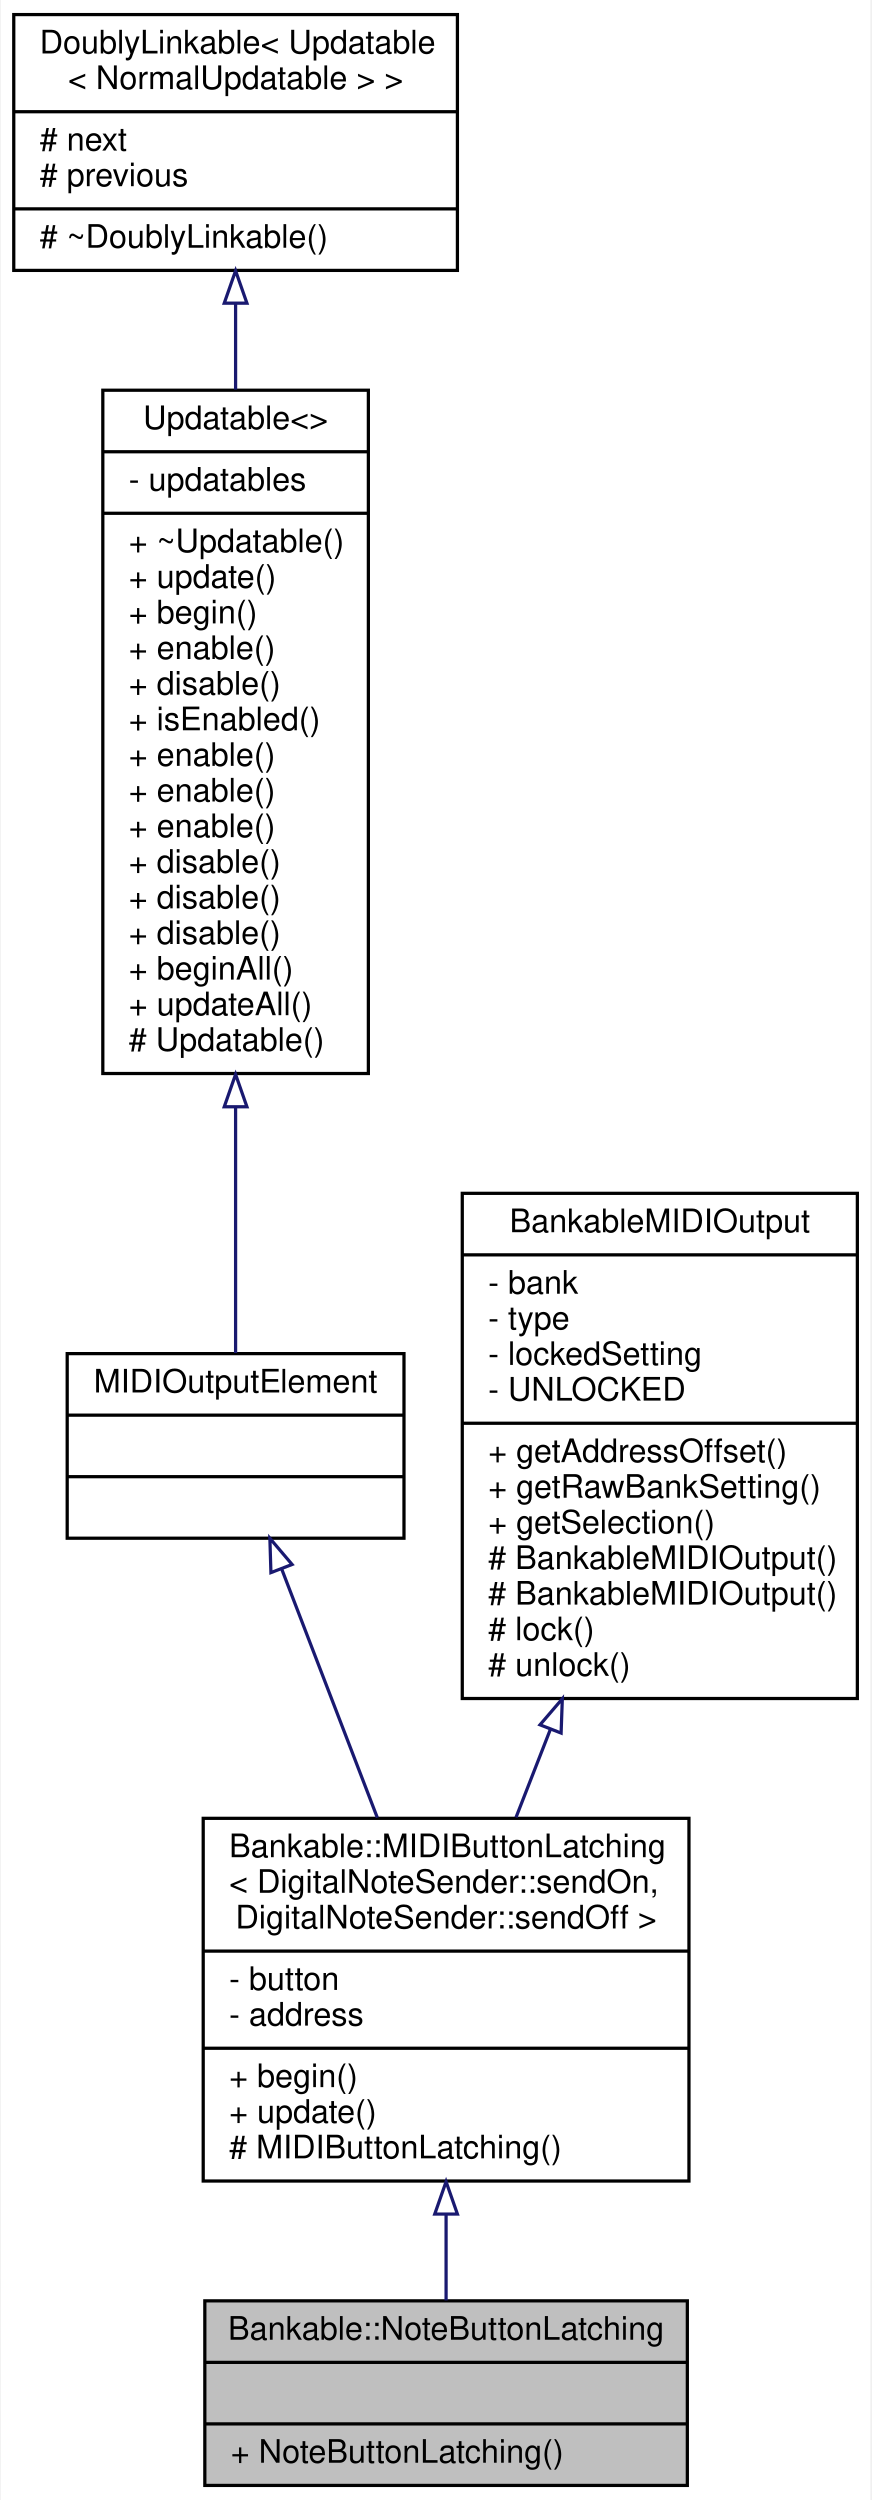
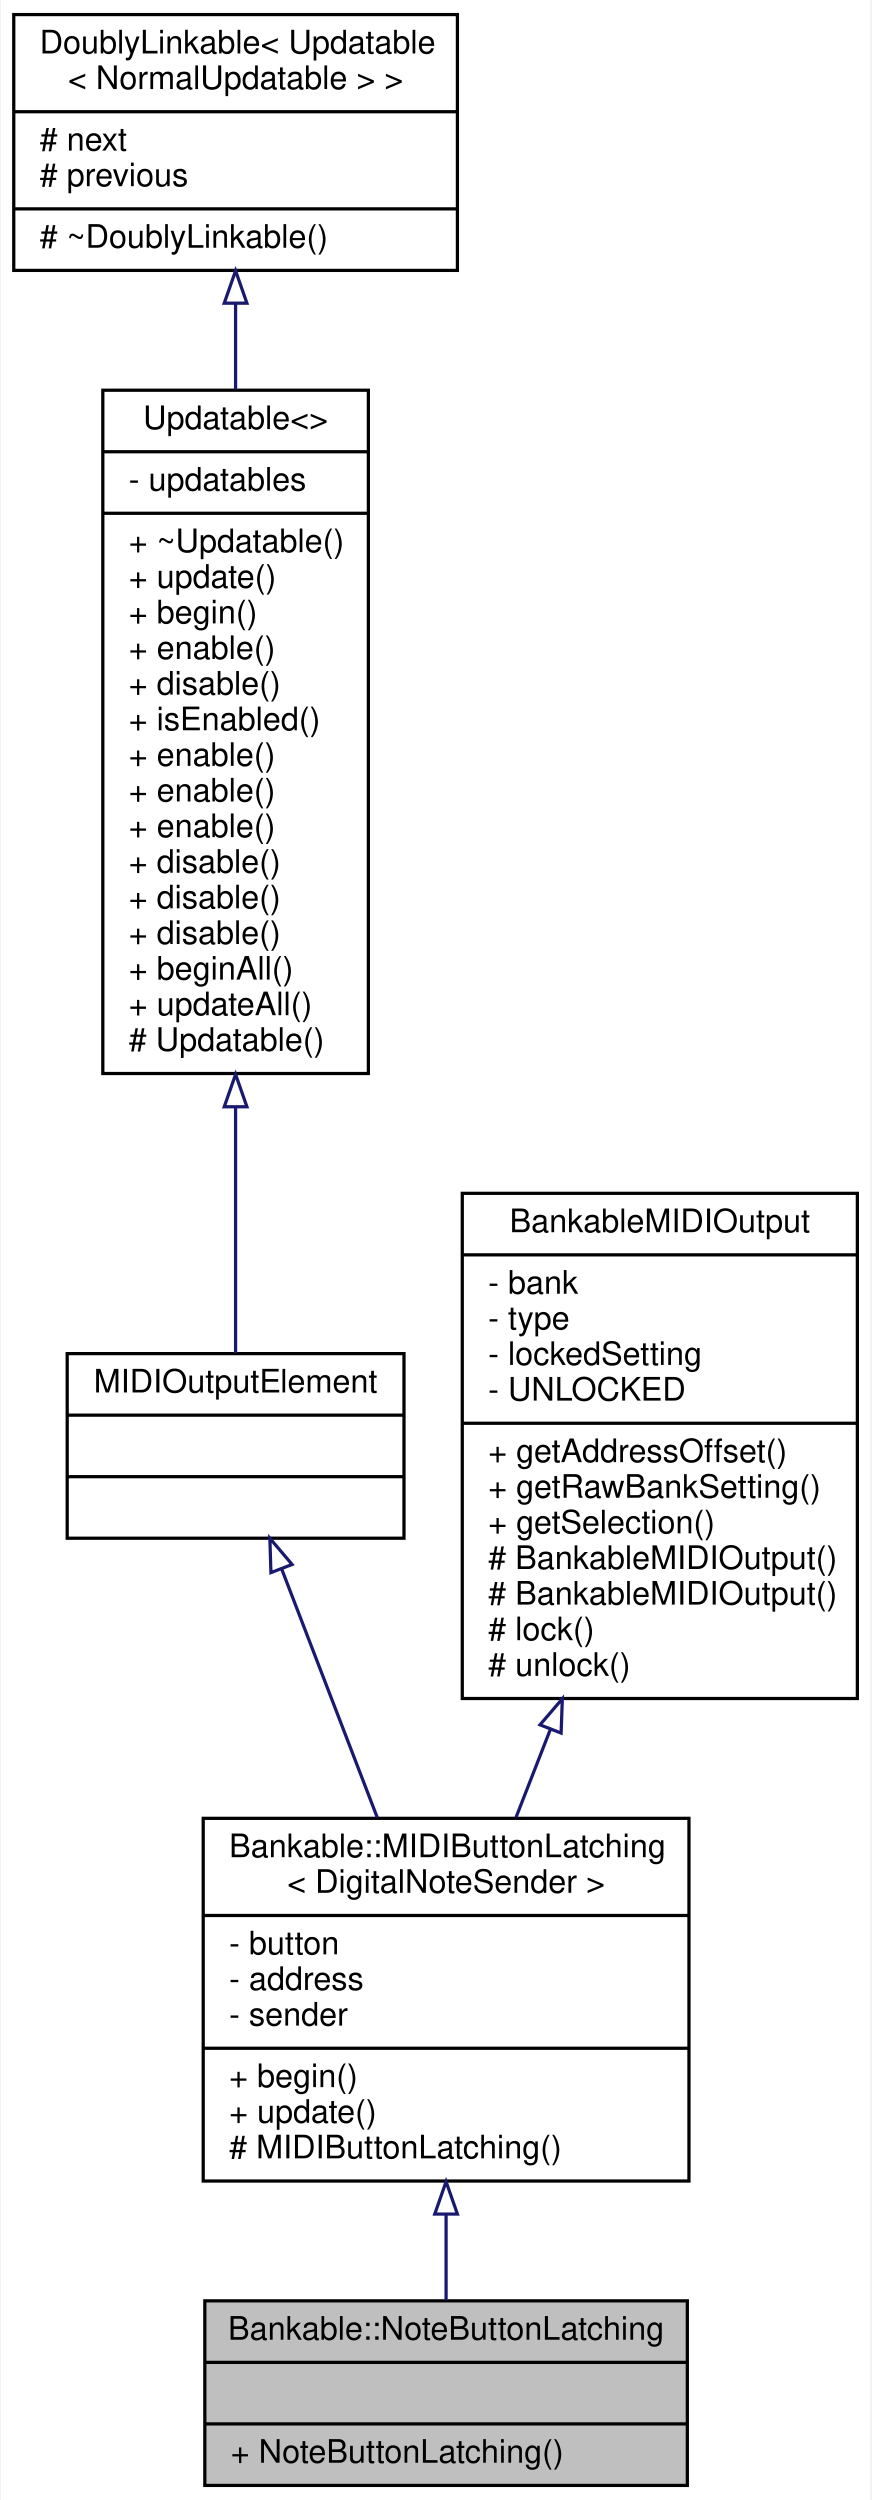
<svg xmlns="http://www.w3.org/2000/svg" xmlns:xlink="http://www.w3.org/1999/xlink" width="269pt" height="772pt" viewBox="0.00 0.00 268.50 772.00">
  <g id="graph0" class="graph" transform="scale(1 1) rotate(0) translate(4 768)">
    <polygon fill="white" stroke="none" points="-4,4 -4,-768 264.5,-768 264.5,4 -4,4" />
    <g id="node1" class="node">
      <g id="a_node1">
        <a xlink:title="A class of MIDIOutputElements that read the input of a latching push button or toggle switch,...">
          <polygon fill="#bfbfbf" stroke="black" points="59,-0.5 59,-57.5 208,-57.5 208,-0.5 59,-0.5" />
          <text text-anchor="middle" x="133.5" y="-45.5" font-family="Helvetica,sans-Serif" font-size="10.00">Bankable::NoteButtonLatching</text>
          <polyline fill="none" stroke="black" points="59,-38.5 208,-38.5 " />
          <text text-anchor="middle" x="133.5" y="-26.5" font-family="Helvetica,sans-Serif" font-size="10.00"> </text>
          <polyline fill="none" stroke="black" points="59,-19.5 208,-19.5 " />
          <text text-anchor="start" x="67" y="-7.5" font-family="Helvetica,sans-Serif" font-size="10.00">+ NoteButtonLatching()</text>
        </a>
      </g>
    </g>
    <g id="node2" class="node">
      <g id="a_node2">
        <a xlink:href="../../d3/d0b/classBankable_1_1MIDIButtonLatching.html" target="_top" xlink:title=" ">
          <polygon fill="white" stroke="black" points="58.5,-94.5 58.5,-206.5 208.5,-206.5 208.5,-94.5 58.5,-94.5" />
          <text text-anchor="start" x="66.5" y="-194.5" font-family="Helvetica,sans-Serif" font-size="10.00">Bankable::MIDIButtonLatching</text>
-           <text text-anchor="start" x="66.5" y="-183.5" font-family="Helvetica,sans-Serif" font-size="10.00">&lt; DigitalNoteSender::sendOn,</text>
-           <text text-anchor="middle" x="133.5" y="-172.5" font-family="Helvetica,sans-Serif" font-size="10.00"> DigitalNoteSender::sendOff &gt;</text>
-           <polyline fill="none" stroke="black" points="58.5,-165.5 208.5,-165.5 " />
-           <text text-anchor="start" x="66.5" y="-153.5" font-family="Helvetica,sans-Serif" font-size="10.00">- button</text>
-           <text text-anchor="start" x="66.5" y="-142.5" font-family="Helvetica,sans-Serif" font-size="10.00">- address</text>
+           <text text-anchor="middle" x="133.5" y="-183.5" font-family="Helvetica,sans-Serif" font-size="10.00">&lt; DigitalNoteSender &gt;</text>
+           <polyline fill="none" stroke="black" points="58.5,-176.5 208.5,-176.5 " />
+           <text text-anchor="start" x="66.5" y="-164.5" font-family="Helvetica,sans-Serif" font-size="10.00">- button</text>
+           <text text-anchor="start" x="66.5" y="-153.5" font-family="Helvetica,sans-Serif" font-size="10.00">- address</text>
+           <text text-anchor="start" x="66.5" y="-142.5" font-family="Helvetica,sans-Serif" font-size="10.00">- sender</text>
          <polyline fill="none" stroke="black" points="58.5,-135.5 208.5,-135.5 " />
          <text text-anchor="start" x="66.5" y="-123.5" font-family="Helvetica,sans-Serif" font-size="10.00">+ begin()</text>
          <text text-anchor="start" x="66.5" y="-112.5" font-family="Helvetica,sans-Serif" font-size="10.00">+ update()</text>
          <text text-anchor="start" x="66.5" y="-101.5" font-family="Helvetica,sans-Serif" font-size="10.00"># MIDIButtonLatching()</text>
        </a>
      </g>
    </g>
    <g id="edge1" class="edge">
      <path fill="none" stroke="midnightblue" d="M133.5,-84.146C133.5,-74.817 133.5,-65.672 133.5,-57.632" />
      <polygon fill="none" stroke="midnightblue" points="130,-84.297 133.5,-94.297 137,-84.297 130,-84.297" />
    </g>
    <g id="node3" class="node">
      <g id="a_node3">
        <a xlink:href="../../dc/dc9/structMIDIOutputElement.html" target="_top" xlink:title=" ">
          <polygon fill="white" stroke="black" points="16.5,-293 16.5,-350 120.5,-350 120.5,-293 16.5,-293" />
          <text text-anchor="middle" x="68.5" y="-338" font-family="Helvetica,sans-Serif" font-size="10.00">MIDIOutputElement</text>
          <polyline fill="none" stroke="black" points="16.5,-331 120.5,-331 " />
          <text text-anchor="middle" x="68.5" y="-319" font-family="Helvetica,sans-Serif" font-size="10.00"> </text>
          <polyline fill="none" stroke="black" points="16.5,-312 120.5,-312 " />
          <text text-anchor="middle" x="68.5" y="-300" font-family="Helvetica,sans-Serif" font-size="10.00"> </text>
        </a>
      </g>
    </g>
    <g id="edge2" class="edge">
      <path fill="none" stroke="midnightblue" d="M82.746,-283.46C91.393,-260.978 102.592,-231.862 112.269,-206.701" />
      <polygon fill="none" stroke="midnightblue" points="79.411,-282.381 79.088,-292.971 85.945,-284.894 79.411,-282.381" />
    </g>
    <g id="node4" class="node">
      <g id="a_node4">
        <a xlink:href="../../d5/de0/classUpdatable.html" target="_top" xlink:title=" ">
          <polygon fill="white" stroke="black" points="27.5,-436.5 27.5,-647.5 109.5,-647.5 109.5,-436.5 27.5,-436.5" />
          <text text-anchor="middle" x="68.5" y="-635.5" font-family="Helvetica,sans-Serif" font-size="10.00">Updatable&lt;&gt;</text>
          <polyline fill="none" stroke="black" points="27.5,-628.5 109.5,-628.5 " />
          <text text-anchor="start" x="35.5" y="-616.5" font-family="Helvetica,sans-Serif" font-size="10.00">- updatables</text>
          <polyline fill="none" stroke="black" points="27.5,-609.5 109.5,-609.5 " />
          <text text-anchor="start" x="35.5" y="-597.5" font-family="Helvetica,sans-Serif" font-size="10.00">+ ~Updatable()</text>
          <text text-anchor="start" x="35.5" y="-586.5" font-family="Helvetica,sans-Serif" font-size="10.00">+ update()</text>
          <text text-anchor="start" x="35.5" y="-575.5" font-family="Helvetica,sans-Serif" font-size="10.00">+ begin()</text>
          <text text-anchor="start" x="35.5" y="-564.5" font-family="Helvetica,sans-Serif" font-size="10.00">+ enable()</text>
          <text text-anchor="start" x="35.5" y="-553.5" font-family="Helvetica,sans-Serif" font-size="10.00">+ disable()</text>
          <text text-anchor="start" x="35.5" y="-542.5" font-family="Helvetica,sans-Serif" font-size="10.00">+ isEnabled()</text>
          <text text-anchor="start" x="35.5" y="-531.5" font-family="Helvetica,sans-Serif" font-size="10.00">+ enable()</text>
          <text text-anchor="start" x="35.5" y="-520.5" font-family="Helvetica,sans-Serif" font-size="10.00">+ enable()</text>
          <text text-anchor="start" x="35.5" y="-509.5" font-family="Helvetica,sans-Serif" font-size="10.00">+ enable()</text>
          <text text-anchor="start" x="35.5" y="-498.5" font-family="Helvetica,sans-Serif" font-size="10.00">+ disable()</text>
          <text text-anchor="start" x="35.5" y="-487.5" font-family="Helvetica,sans-Serif" font-size="10.00">+ disable()</text>
          <text text-anchor="start" x="35.5" y="-476.5" font-family="Helvetica,sans-Serif" font-size="10.00">+ disable()</text>
          <text text-anchor="start" x="35.5" y="-465.5" font-family="Helvetica,sans-Serif" font-size="10.00">+ beginAll()</text>
          <text text-anchor="start" x="35.5" y="-454.5" font-family="Helvetica,sans-Serif" font-size="10.00">+ updateAll()</text>
          <text text-anchor="start" x="35.5" y="-443.5" font-family="Helvetica,sans-Serif" font-size="10.00"># Updatable()</text>
        </a>
      </g>
    </g>
    <g id="edge3" class="edge">
      <path fill="none" stroke="midnightblue" d="M68.5,-426.176C68.5,-397.775 68.5,-369.878 68.5,-350.189" />
      <polygon fill="none" stroke="midnightblue" points="65,-426.23 68.5,-436.23 72,-426.23 65,-426.23" />
    </g>
    <g id="node5" class="node">
      <g id="a_node5">
        <a xlink:href="../../d4/d23/classDoublyLinkable.html" target="_top" xlink:title=" ">
          <polygon fill="white" stroke="black" points="0,-684.5 0,-763.5 137,-763.5 137,-684.5 0,-684.5" />
          <text text-anchor="start" x="8" y="-751.5" font-family="Helvetica,sans-Serif" font-size="10.00">DoublyLinkable&lt; Updatable</text>
          <text text-anchor="middle" x="68.5" y="-740.5" font-family="Helvetica,sans-Serif" font-size="10.00">&lt; NormalUpdatable &gt; &gt;</text>
          <polyline fill="none" stroke="black" points="0,-733.5 137,-733.5 " />
          <text text-anchor="start" x="8" y="-721.5" font-family="Helvetica,sans-Serif" font-size="10.00"># next</text>
          <text text-anchor="start" x="8" y="-710.5" font-family="Helvetica,sans-Serif" font-size="10.00"># previous</text>
          <polyline fill="none" stroke="black" points="0,-703.5 137,-703.5 " />
          <text text-anchor="start" x="8" y="-691.5" font-family="Helvetica,sans-Serif" font-size="10.00"># ~DoublyLinkable()</text>
        </a>
      </g>
    </g>
    <g id="edge4" class="edge">
      <path fill="none" stroke="midnightblue" d="M68.5,-674.16C68.5,-665.809 68.5,-656.856 68.5,-647.694" />
      <polygon fill="none" stroke="midnightblue" points="65,-674.385 68.5,-684.385 72,-674.386 65,-674.385" />
    </g>
    <g id="node6" class="node">
      <g id="a_node6">
        <a xlink:href="../../d3/d43/classBankableMIDIOutput.html" target="_top" xlink:title="A base class for all MIDIOutputElement::s that can be banked.">
          <polygon fill="white" stroke="black" points="138.5,-243.5 138.5,-399.5 260.5,-399.5 260.5,-243.5 138.5,-243.5" />
          <text text-anchor="middle" x="199.5" y="-387.5" font-family="Helvetica,sans-Serif" font-size="10.00">BankableMIDIOutput</text>
          <polyline fill="none" stroke="black" points="138.5,-380.5 260.5,-380.5 " />
          <text text-anchor="start" x="146.5" y="-368.5" font-family="Helvetica,sans-Serif" font-size="10.00">- bank</text>
          <text text-anchor="start" x="146.5" y="-357.5" font-family="Helvetica,sans-Serif" font-size="10.00">- type</text>
          <text text-anchor="start" x="146.5" y="-346.5" font-family="Helvetica,sans-Serif" font-size="10.00">- lockedSetting</text>
          <text text-anchor="start" x="146.5" y="-335.5" font-family="Helvetica,sans-Serif" font-size="10.00">- UNLOCKED</text>
          <polyline fill="none" stroke="black" points="138.5,-328.5 260.5,-328.5 " />
          <text text-anchor="start" x="146.5" y="-316.5" font-family="Helvetica,sans-Serif" font-size="10.00">+ getAddressOffset()</text>
          <text text-anchor="start" x="146.5" y="-305.5" font-family="Helvetica,sans-Serif" font-size="10.00">+ getRawBankSetting()</text>
          <text text-anchor="start" x="146.5" y="-294.5" font-family="Helvetica,sans-Serif" font-size="10.00">+ getSelection()</text>
          <text text-anchor="start" x="146.5" y="-283.5" font-family="Helvetica,sans-Serif" font-size="10.00"># BankableMIDIOutput()</text>
          <text text-anchor="start" x="146.5" y="-272.5" font-family="Helvetica,sans-Serif" font-size="10.00"># BankableMIDIOutput()</text>
          <text text-anchor="start" x="146.5" y="-261.5" font-family="Helvetica,sans-Serif" font-size="10.00"># lock()</text>
          <text text-anchor="start" x="146.5" y="-250.5" font-family="Helvetica,sans-Serif" font-size="10.00"># unlock()</text>
        </a>
      </g>
    </g>
    <g id="edge5" class="edge">
      <path fill="none" stroke="midnightblue" d="M165.654,-233.833C162.059,-224.629 158.478,-215.46 155.082,-206.762" />
      <polygon fill="none" stroke="midnightblue" points="162.499,-235.377 169.397,-243.418 169.019,-232.83 162.499,-235.377" />
    </g>
  </g>
</svg>
